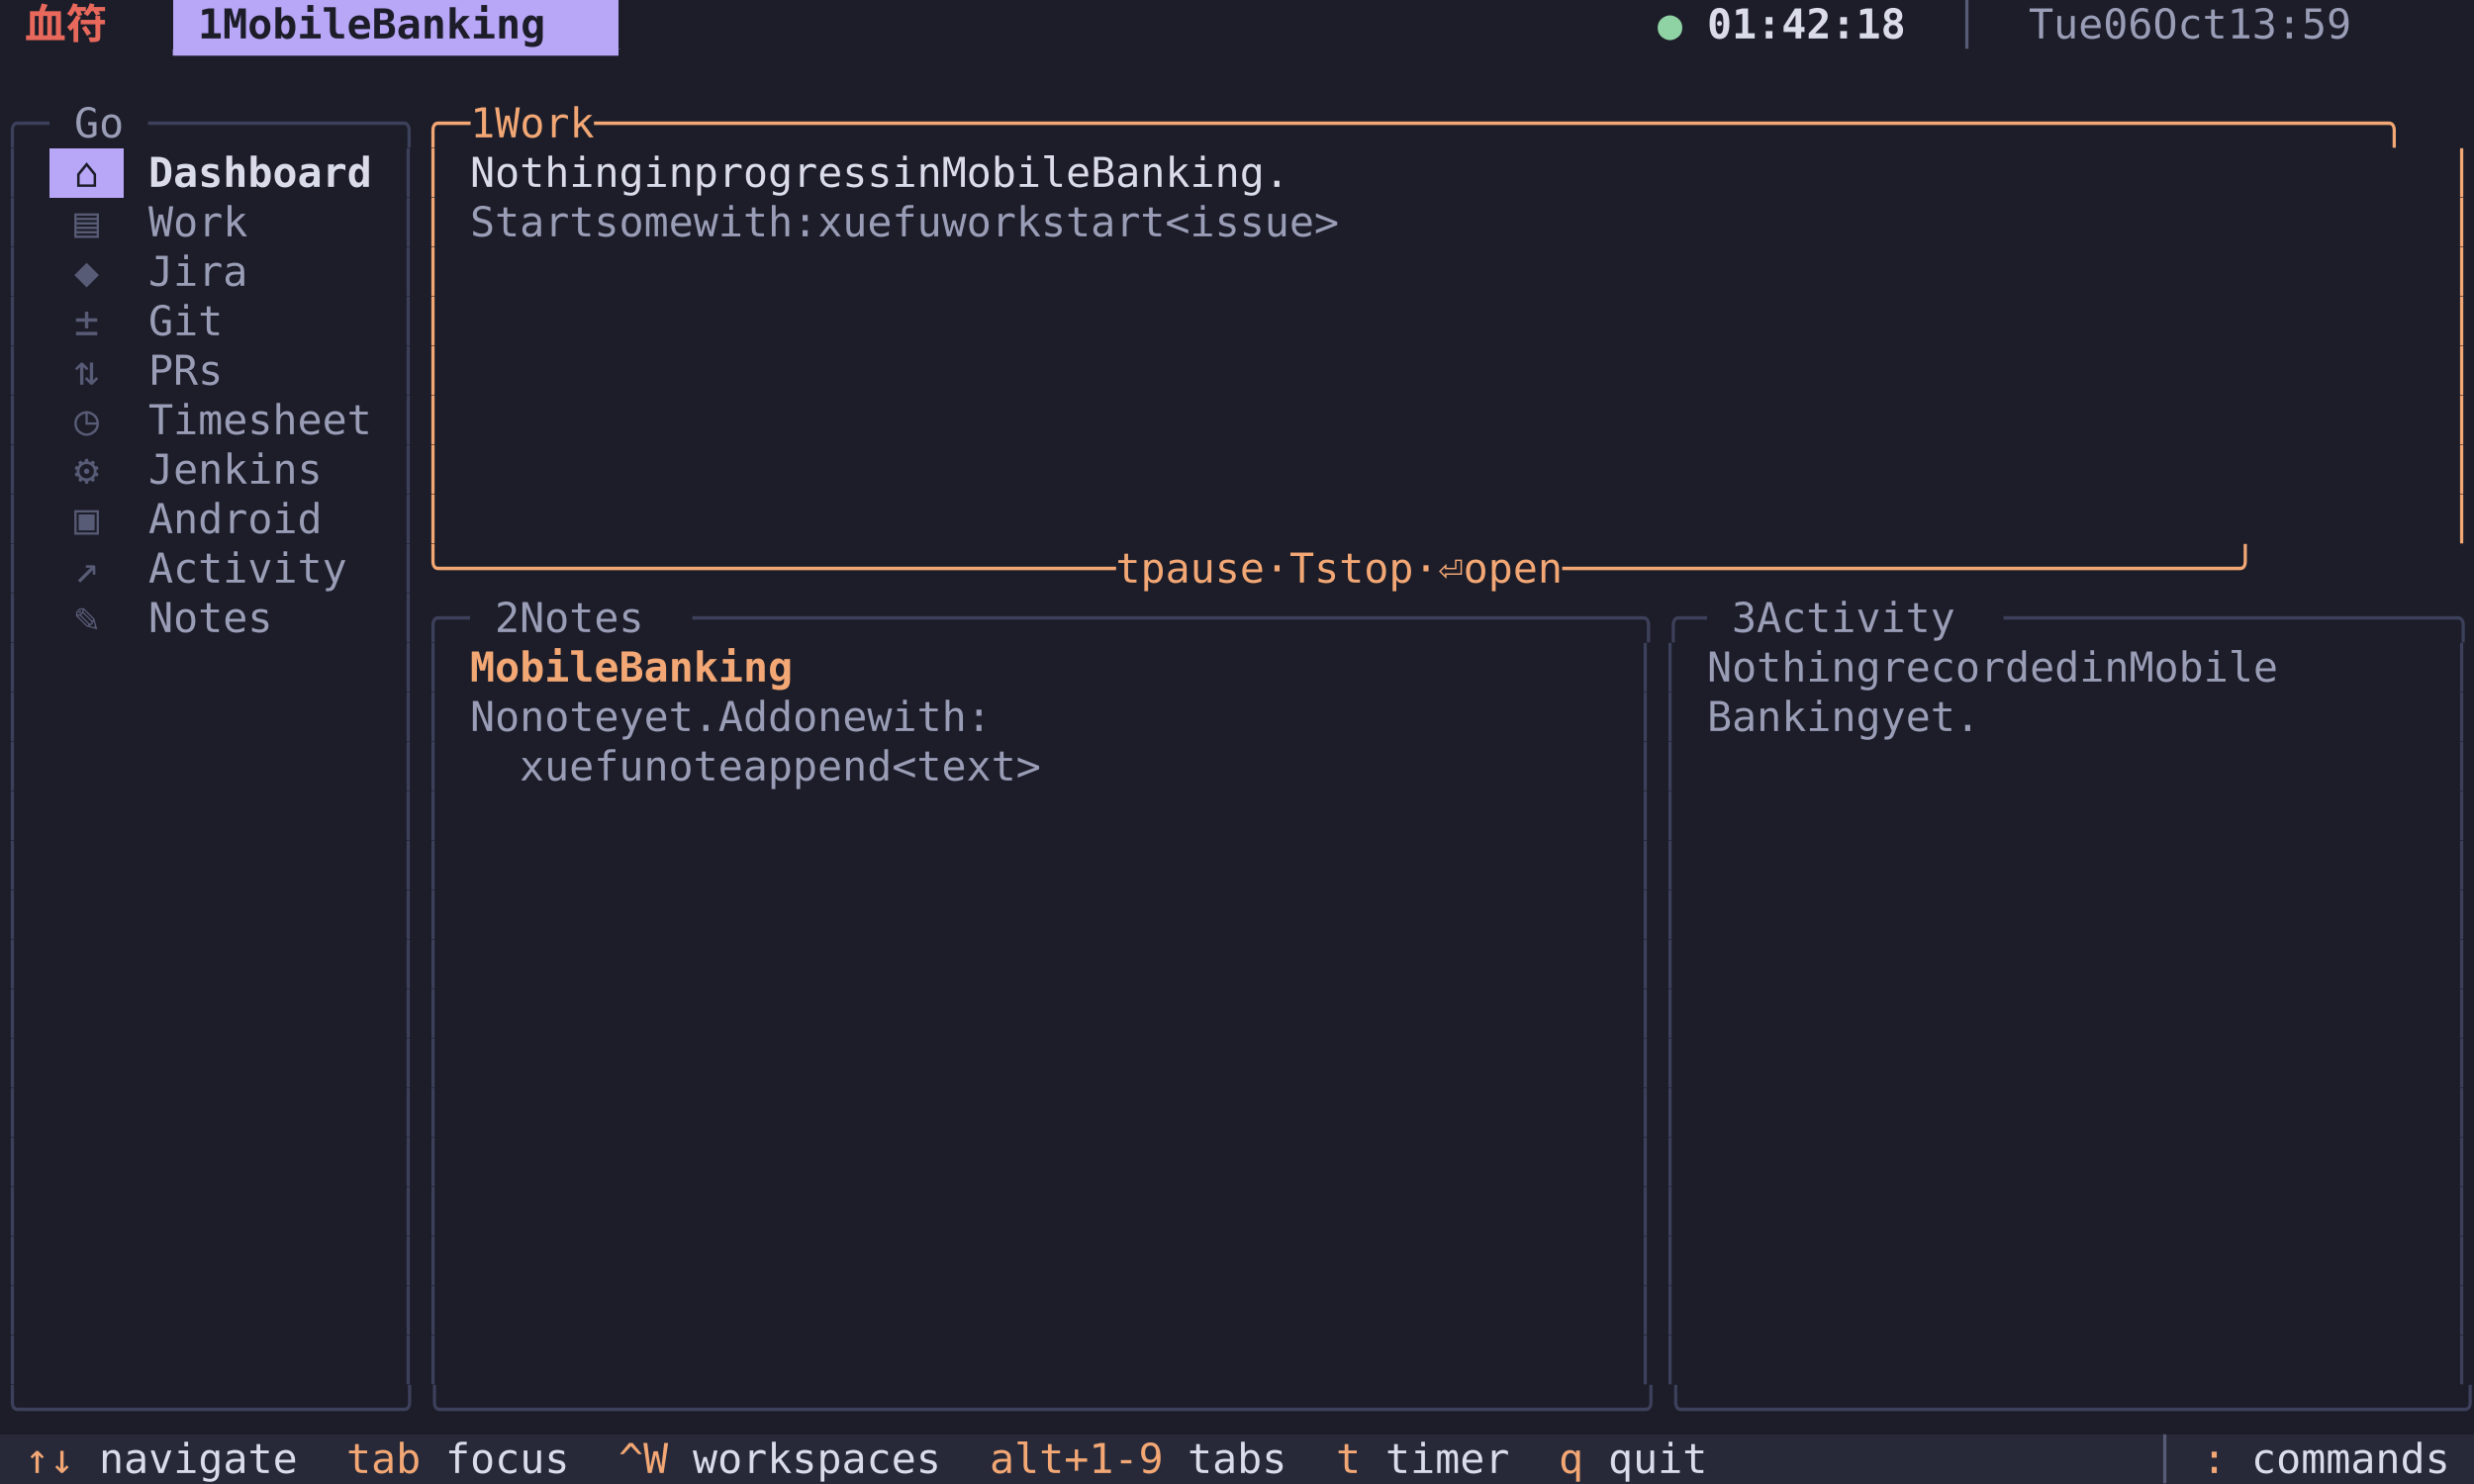
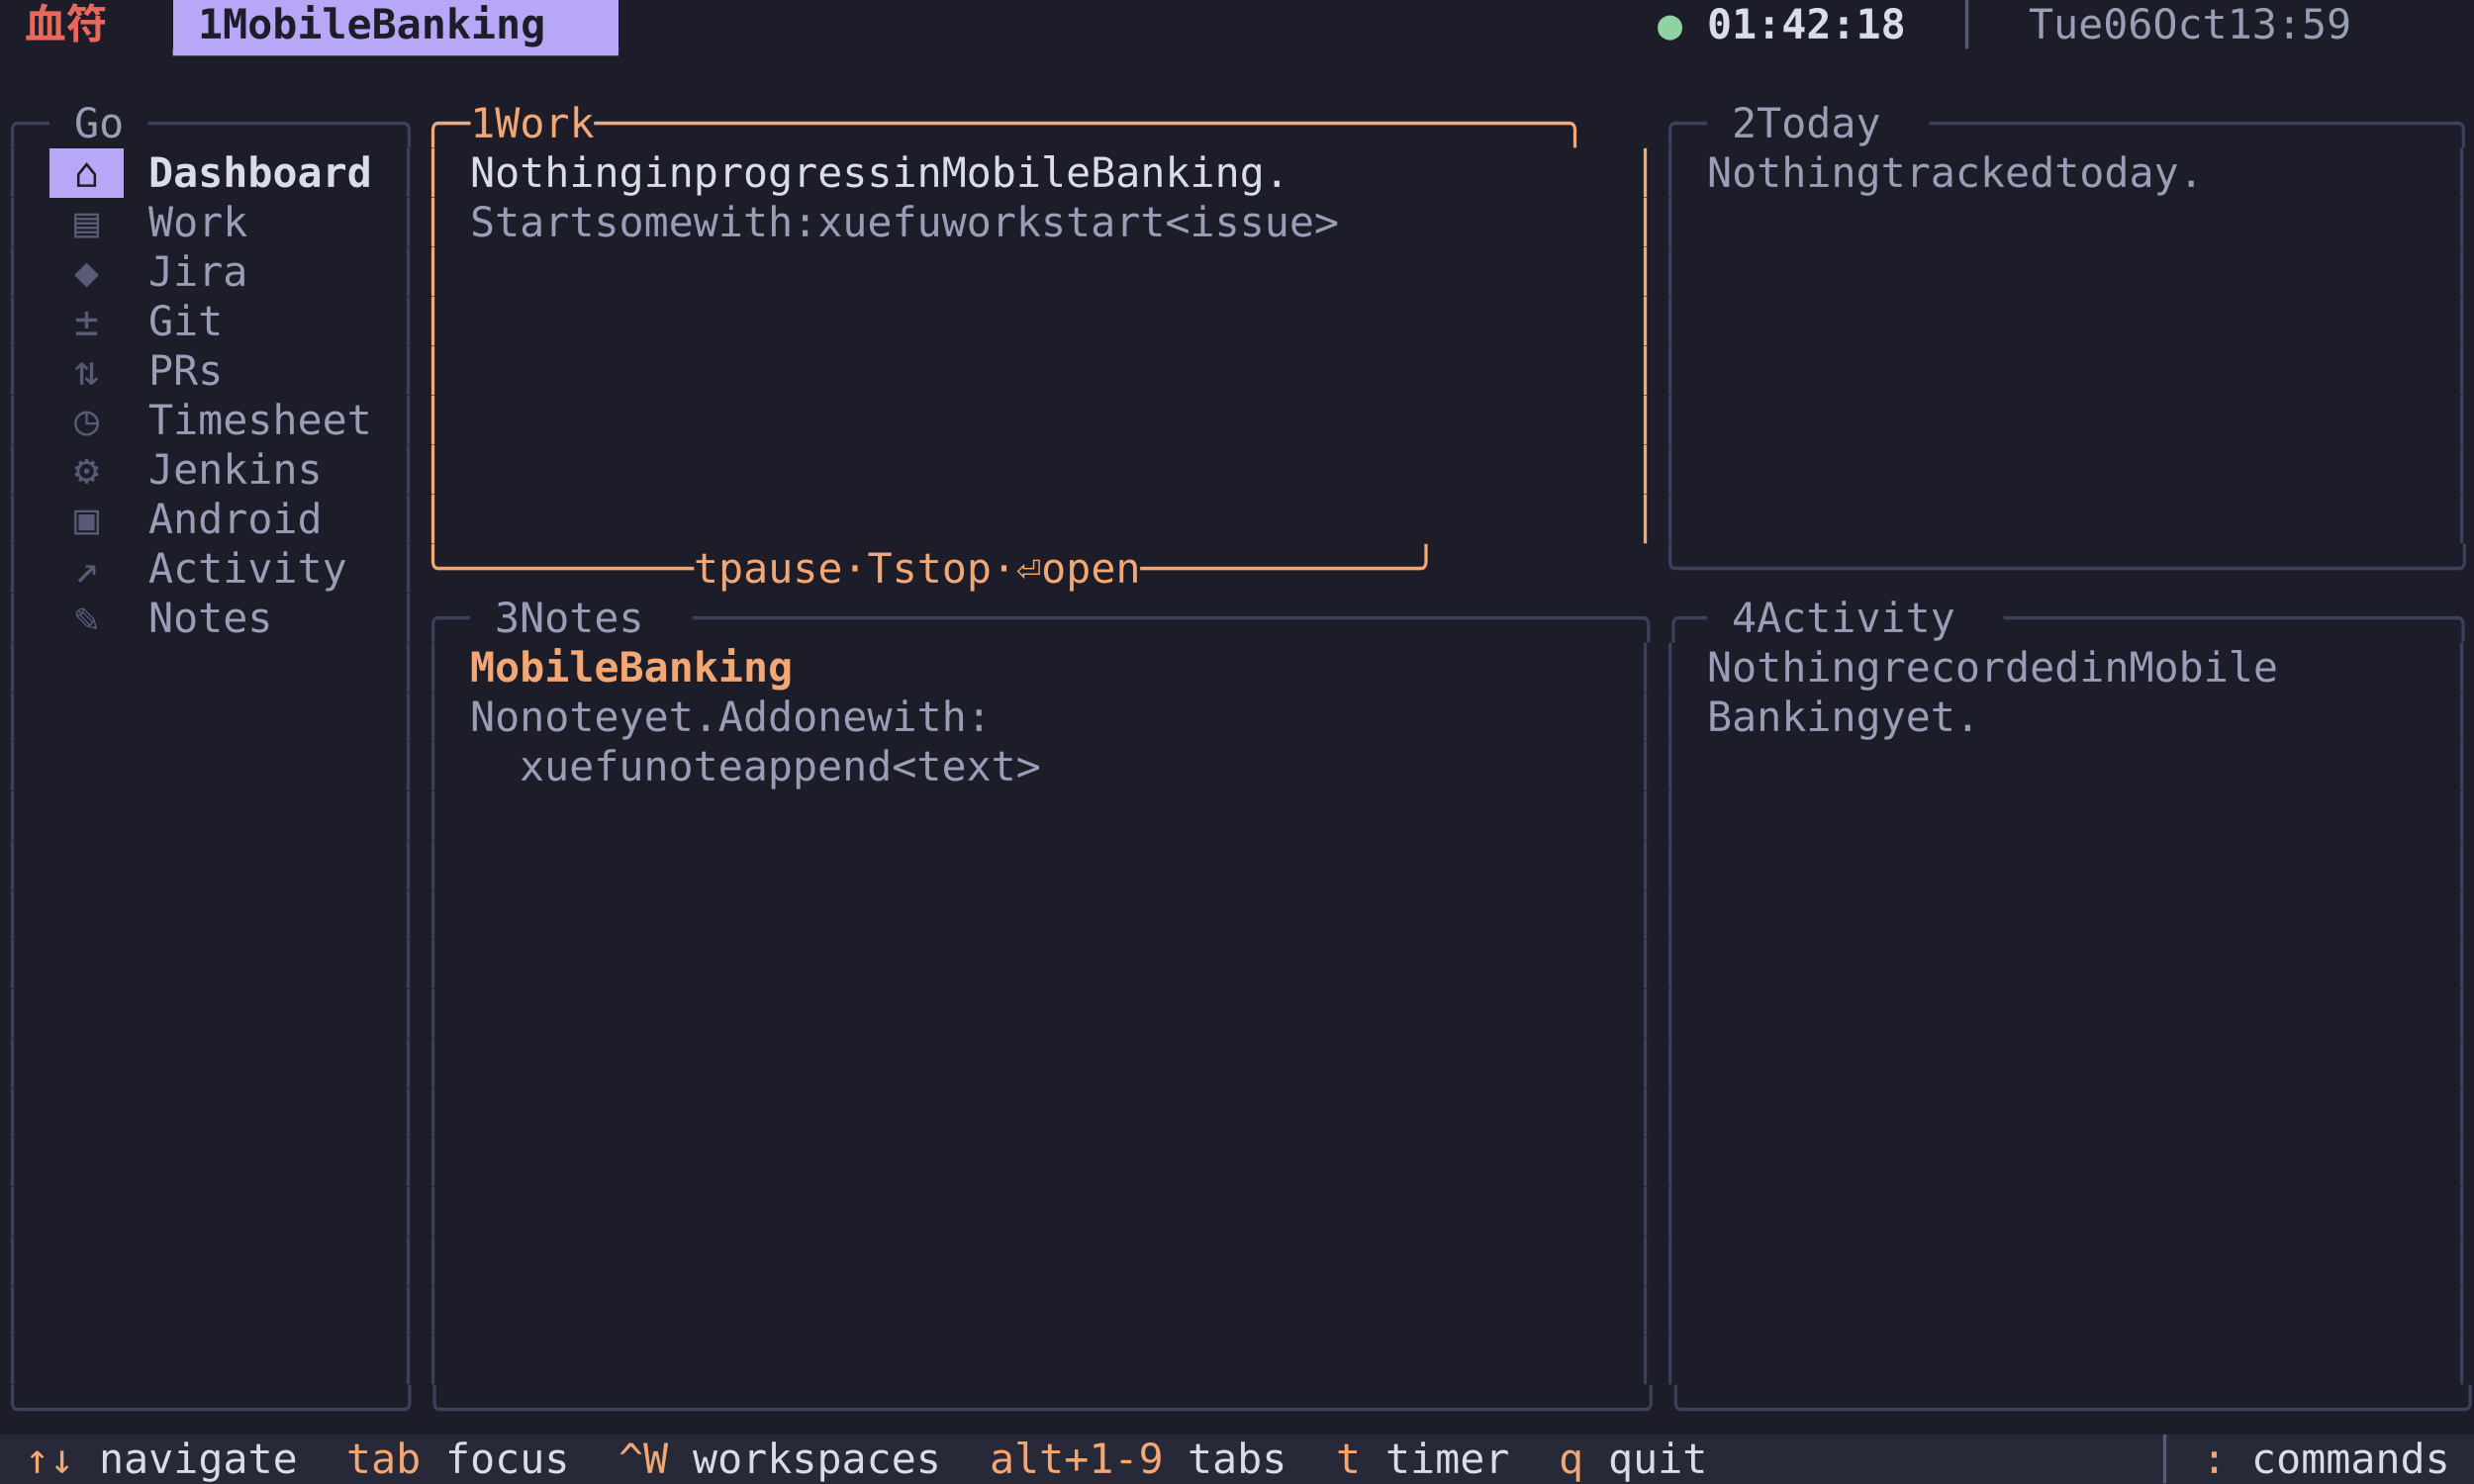
<svg xmlns="http://www.w3.org/2000/svg" width="900" height="540" viewBox="0 0 900 540" font-family="Menlo, 'DejaVu Sans Mono', 'Hiragino Sans GB', 'Noto Sans CJK SC', 'PingFang SC', monospace" font-size="15">
  <rect x="0" y="0" width="9" height="18" fill="#1c1d29" />
  <rect x="9" y="0" width="36" height="18" fill="#1c1d29" />
  <text x="9 27" y="14" fill="#e8685c" font-weight="bold">血符</text>
  <rect x="45" y="0" width="18" height="18" fill="#1c1d29" />
  <rect x="63" y="0" width="162" height="18" fill="#b8a6f6" />
  <text x="72 90 99 108 117 126 135 153 162 171 180 189 198 207" y="14" fill="#1c1d29" font-weight="bold">1MobileBanking</text>
  <rect x="225" y="0" width="378" height="18" fill="#1c1d29" />
  <rect x="603" y="0" width="18" height="18" fill="#1c1d29" />
  <text x="603" y="14" fill="#8fd3a4">●</text>
  <rect x="621" y="0" width="72" height="18" fill="#1c1d29" />
  <text x="621 630 639 648 657 666 675 684" y="14" fill="#dadcea" font-weight="bold">01:42:18</text>
  <rect x="693" y="0" width="45" height="18" fill="#1c1d29" />
  <text x="711" y="14" fill="#585b75">│</text>
  <rect x="738" y="0" width="153" height="18" fill="#1c1d29" />
  <text x="738 747 756 774 783 801 810 819 846 855 864 873 882" y="14" fill="#9a9db6">Tue06Oct13:59</text>
  <rect x="891" y="0" width="9" height="18" fill="#1c1d29" />
  <rect x="0" y="18" width="9" height="18" fill="#1c1d29" />
  <rect x="9" y="18" width="216" height="18" fill="#1c1d29" />
  <text x="63 72 81 90 99 108 117 126 135 144 153 162 171 180 189 198 207 216" y="32" fill="#b8a6f6">▔▔▔▔▔▔▔▔▔▔▔▔▔▔▔▔▔▔</text>
  <rect x="225" y="18" width="675" height="18" fill="#1c1d29" />
  <rect x="0" y="36" width="18" height="18" fill="#1c1d29" />
  <text x="0 9" y="50" fill="#3d405a">╭─</text>
  <rect x="18" y="36" width="36" height="18" fill="#1c1d29" />
  <text x="27 36" y="50" fill="#9a9db6">Go</text>
  <rect x="54" y="36" width="99" height="18" fill="#1c1d29" />
  <text x="54 63 72 81 90 99 108 117 126 135 144" y="50" fill="#3d405a">──────────╮</text>
-   <rect x="153" y="36" width="747" height="18" fill="#1c1d29" />
-   <text x="153 162 180 198 207 216 225 243 252 261 270 279 288 297 306 315 324 333 342 351 360 369 378 387 396 405 414 423 432 441 450 459 468 477 486 495 504 513 522 531 540 549 558 567 576 585 594 603 612 621 630 639 648 657 666 675 684 693 702 711 720 729 738 747 756 765 774 783 792 801 810 819 828 837 846 855 864 873 882 891" y="50" fill="#f2a774">╭─1Work────────────────────────────────────────────────────────────────────────╮</text>
+   <rect x="153" y="36" width="450" height="18" fill="#1c1d29" />
+   <text x="153 162 180 198 207 216 225 243 252 261 270 279 288 297 306 315 324 333 342 351 360 369 378 387 396 405 414 423 432 441 450 459 468 477 486 495 504 513 522 531 540 549 558 567 576 585 594" y="50" fill="#f2a774">╭─1Work───────────────────────────────────────╮</text>
+   <rect x="603" y="36" width="18" height="18" fill="#1c1d29" />
+   <text x="603 612" y="50" fill="#3d405a">╭─</text>
+   <rect x="621" y="36" width="81" height="18" fill="#1c1d29" />
+   <text x="630 648 657 666 675 684" y="50" fill="#9a9db6">2Today</text>
+   <rect x="702" y="36" width="198" height="18" fill="#1c1d29" />
+   <text x="702 711 720 729 738 747 756 765 774 783 792 801 810 819 828 837 846 855 864 873 882 891" y="50" fill="#3d405a">─────────────────────╮</text>
  <rect x="0" y="54" width="9" height="18" fill="#1c1d29" />
  <text x="0" y="68" fill="#3d405a">│</text>
  <rect x="9" y="54" width="9" height="18" fill="#1c1d29" />
  <rect x="18" y="54" width="27" height="18" fill="#b8a6f6" />
  <text x="27" y="68" fill="#1c1d29">⌂</text>
  <rect x="45" y="54" width="90" height="18" fill="#1c1d29" />
  <text x="54 63 72 81 90 99 108 117 126" y="68" fill="#dadcea" font-weight="bold">Dashboard</text>
  <rect x="135" y="54" width="9" height="18" fill="#1c1d29" />
  <rect x="144" y="54" width="9" height="18" fill="#1c1d29" />
  <text x="144" y="68" fill="#3d405a">│</text>
  <rect x="153" y="54" width="9" height="18" fill="#1c1d29" />
  <text x="153" y="68" fill="#f2a774">│</text>
  <rect x="162" y="54" width="9" height="18" fill="#1c1d29" />
  <rect x="171" y="54" width="342" height="18" fill="#1c1d29" />
  <text x="171 180 189 198 207 216 225 243 252 270 279 288 297 306 315 324 333 351 360 378 387 396 405 414 423 441 450 459 468 477 486 495 504" y="68" fill="#dadcea">NothinginprogressinMobileBanking.</text>
-   <rect x="513" y="54" width="378" height="18" fill="#1c1d29" />
+   <rect x="513" y="54" width="81" height="18" fill="#1c1d29" />
+   <rect x="594" y="54" width="9" height="18" fill="#1c1d29" />
+   <text x="594" y="68" fill="#f2a774">│</text>
+   <rect x="603" y="54" width="9" height="18" fill="#1c1d29" />
+   <text x="603" y="68" fill="#3d405a">│</text>
+   <rect x="612" y="54" width="9" height="18" fill="#1c1d29" />
+   <rect x="621" y="54" width="198" height="18" fill="#1c1d29" />
+   <text x="621 630 639 648 657 666 675 693 702 711 720 729 738 747 765 774 783 792 801 810" y="68" fill="#9a9db6">Nothingtrackedtoday.</text>
+   <rect x="819" y="54" width="72" height="18" fill="#1c1d29" />
  <rect x="891" y="54" width="9" height="18" fill="#1c1d29" />
-   <text x="891" y="68" fill="#f2a774">│</text>
+   <text x="891" y="68" fill="#3d405a">│</text>
  <rect x="0" y="72" width="9" height="18" fill="#1c1d29" />
  <text x="0" y="86" fill="#3d405a">│</text>
  <rect x="9" y="72" width="9" height="18" fill="#1c1d29" />
  <rect x="18" y="72" width="27" height="18" fill="#1c1d29" />
  <text x="27" y="86" fill="#585b75">▤</text>
  <rect x="45" y="72" width="45" height="18" fill="#1c1d29" />
  <text x="54 63 72 81" y="86" fill="#9a9db6">Work</text>
  <rect x="90" y="72" width="54" height="18" fill="#1c1d29" />
  <rect x="144" y="72" width="9" height="18" fill="#1c1d29" />
  <text x="144" y="86" fill="#3d405a">│</text>
  <rect x="153" y="72" width="9" height="18" fill="#1c1d29" />
  <text x="153" y="86" fill="#f2a774">│</text>
  <rect x="162" y="72" width="9" height="18" fill="#1c1d29" />
  <rect x="171" y="72" width="369" height="18" fill="#1c1d29" />
  <text x="171 180 189 198 207 225 234 243 252 270 279 288 297 306 324 333 342 351 360 378 387 396 405 423 432 441 450 459 477 486 495 504 513 522 531" y="86" fill="#9a9db6">Startsomewith:xuefuworkstart&lt;issue&gt;</text>
-   <rect x="540" y="72" width="351" height="18" fill="#1c1d29" />
+   <rect x="540" y="72" width="54" height="18" fill="#1c1d29" />
+   <rect x="594" y="72" width="9" height="18" fill="#1c1d29" />
+   <text x="594" y="86" fill="#f2a774">│</text>
+   <rect x="603" y="72" width="9" height="18" fill="#1c1d29" />
+   <text x="603" y="86" fill="#3d405a">│</text>
+   <rect x="612" y="72" width="279" height="18" fill="#1c1d29" />
  <rect x="891" y="72" width="9" height="18" fill="#1c1d29" />
-   <text x="891" y="86" fill="#f2a774">│</text>
+   <text x="891" y="86" fill="#3d405a">│</text>
  <rect x="0" y="90" width="9" height="18" fill="#1c1d29" />
  <text x="0" y="104" fill="#3d405a">│</text>
  <rect x="9" y="90" width="9" height="18" fill="#1c1d29" />
  <rect x="18" y="90" width="27" height="18" fill="#1c1d29" />
  <text x="27" y="104" fill="#585b75">◆</text>
  <rect x="45" y="90" width="45" height="18" fill="#1c1d29" />
  <text x="54 63 72 81" y="104" fill="#9a9db6">Jira</text>
  <rect x="90" y="90" width="54" height="18" fill="#1c1d29" />
  <rect x="144" y="90" width="9" height="18" fill="#1c1d29" />
  <text x="144" y="104" fill="#3d405a">│</text>
  <rect x="153" y="90" width="9" height="18" fill="#1c1d29" />
  <text x="153" y="104" fill="#f2a774">│</text>
-   <rect x="162" y="90" width="729" height="18" fill="#1c1d29" />
+   <rect x="162" y="90" width="432" height="18" fill="#1c1d29" />
+   <rect x="594" y="90" width="9" height="18" fill="#1c1d29" />
+   <text x="594" y="104" fill="#f2a774">│</text>
+   <rect x="603" y="90" width="9" height="18" fill="#1c1d29" />
+   <text x="603" y="104" fill="#3d405a">│</text>
+   <rect x="612" y="90" width="279" height="18" fill="#1c1d29" />
  <rect x="891" y="90" width="9" height="18" fill="#1c1d29" />
-   <text x="891" y="104" fill="#f2a774">│</text>
+   <text x="891" y="104" fill="#3d405a">│</text>
  <rect x="0" y="108" width="9" height="18" fill="#1c1d29" />
  <text x="0" y="122" fill="#3d405a">│</text>
  <rect x="9" y="108" width="9" height="18" fill="#1c1d29" />
  <rect x="18" y="108" width="27" height="18" fill="#1c1d29" />
  <text x="27" y="122" fill="#585b75">±</text>
  <rect x="45" y="108" width="36" height="18" fill="#1c1d29" />
  <text x="54 63 72" y="122" fill="#9a9db6">Git</text>
  <rect x="81" y="108" width="63" height="18" fill="#1c1d29" />
  <rect x="144" y="108" width="9" height="18" fill="#1c1d29" />
  <text x="144" y="122" fill="#3d405a">│</text>
  <rect x="153" y="108" width="9" height="18" fill="#1c1d29" />
  <text x="153" y="122" fill="#f2a774">│</text>
-   <rect x="162" y="108" width="729" height="18" fill="#1c1d29" />
+   <rect x="162" y="108" width="432" height="18" fill="#1c1d29" />
+   <rect x="594" y="108" width="9" height="18" fill="#1c1d29" />
+   <text x="594" y="122" fill="#f2a774">│</text>
+   <rect x="603" y="108" width="9" height="18" fill="#1c1d29" />
+   <text x="603" y="122" fill="#3d405a">│</text>
+   <rect x="612" y="108" width="279" height="18" fill="#1c1d29" />
  <rect x="891" y="108" width="9" height="18" fill="#1c1d29" />
-   <text x="891" y="122" fill="#f2a774">│</text>
+   <text x="891" y="122" fill="#3d405a">│</text>
  <rect x="0" y="126" width="9" height="18" fill="#1c1d29" />
  <text x="0" y="140" fill="#3d405a">│</text>
  <rect x="9" y="126" width="9" height="18" fill="#1c1d29" />
  <rect x="18" y="126" width="27" height="18" fill="#1c1d29" />
  <text x="27" y="140" fill="#585b75">⇅</text>
  <rect x="45" y="126" width="36" height="18" fill="#1c1d29" />
  <text x="54 63 72" y="140" fill="#9a9db6">PRs</text>
  <rect x="81" y="126" width="63" height="18" fill="#1c1d29" />
  <rect x="144" y="126" width="9" height="18" fill="#1c1d29" />
  <text x="144" y="140" fill="#3d405a">│</text>
  <rect x="153" y="126" width="9" height="18" fill="#1c1d29" />
  <text x="153" y="140" fill="#f2a774">│</text>
-   <rect x="162" y="126" width="729" height="18" fill="#1c1d29" />
+   <rect x="162" y="126" width="432" height="18" fill="#1c1d29" />
+   <rect x="594" y="126" width="9" height="18" fill="#1c1d29" />
+   <text x="594" y="140" fill="#f2a774">│</text>
+   <rect x="603" y="126" width="9" height="18" fill="#1c1d29" />
+   <text x="603" y="140" fill="#3d405a">│</text>
+   <rect x="612" y="126" width="279" height="18" fill="#1c1d29" />
  <rect x="891" y="126" width="9" height="18" fill="#1c1d29" />
-   <text x="891" y="140" fill="#f2a774">│</text>
+   <text x="891" y="140" fill="#3d405a">│</text>
  <rect x="0" y="144" width="9" height="18" fill="#1c1d29" />
  <text x="0" y="158" fill="#3d405a">│</text>
  <rect x="9" y="144" width="9" height="18" fill="#1c1d29" />
  <rect x="18" y="144" width="27" height="18" fill="#1c1d29" />
  <text x="27" y="158" fill="#585b75">◷</text>
  <rect x="45" y="144" width="90" height="18" fill="#1c1d29" />
  <text x="54 63 72 81 90 99 108 117 126" y="158" fill="#9a9db6">Timesheet</text>
  <rect x="135" y="144" width="9" height="18" fill="#1c1d29" />
  <rect x="144" y="144" width="9" height="18" fill="#1c1d29" />
  <text x="144" y="158" fill="#3d405a">│</text>
  <rect x="153" y="144" width="9" height="18" fill="#1c1d29" />
  <text x="153" y="158" fill="#f2a774">│</text>
-   <rect x="162" y="144" width="729" height="18" fill="#1c1d29" />
+   <rect x="162" y="144" width="432" height="18" fill="#1c1d29" />
+   <rect x="594" y="144" width="9" height="18" fill="#1c1d29" />
+   <text x="594" y="158" fill="#f2a774">│</text>
+   <rect x="603" y="144" width="9" height="18" fill="#1c1d29" />
+   <text x="603" y="158" fill="#3d405a">│</text>
+   <rect x="612" y="144" width="279" height="18" fill="#1c1d29" />
  <rect x="891" y="144" width="9" height="18" fill="#1c1d29" />
-   <text x="891" y="158" fill="#f2a774">│</text>
+   <text x="891" y="158" fill="#3d405a">│</text>
  <rect x="0" y="162" width="9" height="18" fill="#1c1d29" />
  <text x="0" y="176" fill="#3d405a">│</text>
  <rect x="9" y="162" width="9" height="18" fill="#1c1d29" />
  <rect x="18" y="162" width="27" height="18" fill="#1c1d29" />
  <text x="27" y="176" fill="#585b75">⚙</text>
  <rect x="45" y="162" width="72" height="18" fill="#1c1d29" />
  <text x="54 63 72 81 90 99 108" y="176" fill="#9a9db6">Jenkins</text>
  <rect x="117" y="162" width="27" height="18" fill="#1c1d29" />
  <rect x="144" y="162" width="9" height="18" fill="#1c1d29" />
  <text x="144" y="176" fill="#3d405a">│</text>
  <rect x="153" y="162" width="9" height="18" fill="#1c1d29" />
  <text x="153" y="176" fill="#f2a774">│</text>
-   <rect x="162" y="162" width="729" height="18" fill="#1c1d29" />
+   <rect x="162" y="162" width="432" height="18" fill="#1c1d29" />
+   <rect x="594" y="162" width="9" height="18" fill="#1c1d29" />
+   <text x="594" y="176" fill="#f2a774">│</text>
+   <rect x="603" y="162" width="9" height="18" fill="#1c1d29" />
+   <text x="603" y="176" fill="#3d405a">│</text>
+   <rect x="612" y="162" width="279" height="18" fill="#1c1d29" />
  <rect x="891" y="162" width="9" height="18" fill="#1c1d29" />
-   <text x="891" y="176" fill="#f2a774">│</text>
+   <text x="891" y="176" fill="#3d405a">│</text>
  <rect x="0" y="180" width="9" height="18" fill="#1c1d29" />
  <text x="0" y="194" fill="#3d405a">│</text>
  <rect x="9" y="180" width="9" height="18" fill="#1c1d29" />
  <rect x="18" y="180" width="27" height="18" fill="#1c1d29" />
  <text x="27" y="194" fill="#585b75">▣</text>
  <rect x="45" y="180" width="72" height="18" fill="#1c1d29" />
  <text x="54 63 72 81 90 99 108" y="194" fill="#9a9db6">Android</text>
  <rect x="117" y="180" width="27" height="18" fill="#1c1d29" />
  <rect x="144" y="180" width="9" height="18" fill="#1c1d29" />
  <text x="144" y="194" fill="#3d405a">│</text>
  <rect x="153" y="180" width="9" height="18" fill="#1c1d29" />
  <text x="153" y="194" fill="#f2a774">│</text>
-   <rect x="162" y="180" width="729" height="18" fill="#1c1d29" />
+   <rect x="162" y="180" width="432" height="18" fill="#1c1d29" />
+   <rect x="594" y="180" width="9" height="18" fill="#1c1d29" />
+   <text x="594" y="194" fill="#f2a774">│</text>
+   <rect x="603" y="180" width="9" height="18" fill="#1c1d29" />
+   <text x="603" y="194" fill="#3d405a">│</text>
+   <rect x="612" y="180" width="279" height="18" fill="#1c1d29" />
  <rect x="891" y="180" width="9" height="18" fill="#1c1d29" />
-   <text x="891" y="194" fill="#f2a774">│</text>
+   <text x="891" y="194" fill="#3d405a">│</text>
  <rect x="0" y="198" width="9" height="18" fill="#1c1d29" />
  <text x="0" y="212" fill="#3d405a">│</text>
  <rect x="9" y="198" width="9" height="18" fill="#1c1d29" />
  <rect x="18" y="198" width="27" height="18" fill="#1c1d29" />
  <text x="27" y="212" fill="#585b75">↗</text>
  <rect x="45" y="198" width="81" height="18" fill="#1c1d29" />
  <text x="54 63 72 81 90 99 108 117" y="212" fill="#9a9db6">Activity</text>
  <rect x="126" y="198" width="18" height="18" fill="#1c1d29" />
  <rect x="144" y="198" width="9" height="18" fill="#1c1d29" />
  <text x="144" y="212" fill="#3d405a">│</text>
-   <rect x="153" y="198" width="747" height="18" fill="#1c1d29" />
-   <text x="153 162 171 180 189 198 207 216 225 234 243 252 261 270 279 288 297 306 315 324 333 342 351 360 369 378 387 396 414 432 441 450 459 468 486 504 522 531 540 549 567 585 603 612 621 630 648 657 666 675 684 693 702 711 720 729 738 747 756 765 774 783 792 801 810 819 828 837 846 855 864 873 882 891" y="212" fill="#f2a774">╰───────────────────────────tpause·Tstop·⏎open───────────────────────────╯</text>
+   <rect x="153" y="198" width="450" height="18" fill="#1c1d29" />
+   <text x="153 162 171 180 189 198 207 216 225 234 243 261 279 288 297 306 315 333 351 369 378 387 396 414 432 450 459 468 477 495 504 513 522 531 540 549 558 567 576 585 594" y="212" fill="#f2a774">╰──────────tpause·Tstop·⏎open───────────╯</text>
+   <rect x="603" y="198" width="297" height="18" fill="#1c1d29" />
+   <text x="603 612 621 630 639 648 657 666 675 684 693 702 711 720 729 738 747 756 765 774 783 792 801 810 819 828 837 846 855 864 873 882 891" y="212" fill="#3d405a">╰───────────────────────────────╯</text>
  <rect x="0" y="216" width="9" height="18" fill="#1c1d29" />
  <text x="0" y="230" fill="#3d405a">│</text>
  <rect x="9" y="216" width="9" height="18" fill="#1c1d29" />
  <rect x="18" y="216" width="27" height="18" fill="#1c1d29" />
  <text x="27" y="230" fill="#585b75">✎</text>
  <rect x="45" y="216" width="54" height="18" fill="#1c1d29" />
  <text x="54 63 72 81 90" y="230" fill="#9a9db6">Notes</text>
  <rect x="99" y="216" width="45" height="18" fill="#1c1d29" />
  <rect x="144" y="216" width="27" height="18" fill="#1c1d29" />
  <text x="144 153 162" y="230" fill="#3d405a">│╭─</text>
  <rect x="171" y="216" width="81" height="18" fill="#1c1d29" />
-   <text x="180 198 207 216 225 234" y="230" fill="#9a9db6">2Notes</text>
+   <text x="180 198 207 216 225 234" y="230" fill="#9a9db6">3Notes</text>
  <rect x="252" y="216" width="369" height="18" fill="#1c1d29" />
  <text x="252 261 270 279 288 297 306 315 324 333 342 351 360 369 378 387 396 405 414 423 432 441 450 459 468 477 486 495 504 513 522 531 540 549 558 567 576 585 594 603 612" y="230" fill="#3d405a">──────────────────────────────────────╮╭─</text>
  <rect x="621" y="216" width="108" height="18" fill="#1c1d29" />
-   <text x="630 648 657 666 675 684 693 702 711" y="230" fill="#9a9db6">3Activity</text>
+   <text x="630 648 657 666 675 684 693 702 711" y="230" fill="#9a9db6">4Activity</text>
  <rect x="729" y="216" width="171" height="18" fill="#1c1d29" />
  <text x="729 738 747 756 765 774 783 792 801 810 819 828 837 846 855 864 873 882 891" y="230" fill="#3d405a">──────────────────╮</text>
  <rect x="0" y="234" width="9" height="18" fill="#1c1d29" />
  <text x="0" y="248" fill="#3d405a">│</text>
  <rect x="9" y="234" width="135" height="18" fill="#1c1d29" />
  <rect x="144" y="234" width="18" height="18" fill="#1c1d29" />
  <text x="144 153" y="248" fill="#3d405a">││</text>
  <rect x="162" y="234" width="9" height="18" fill="#1c1d29" />
  <rect x="171" y="234" width="126" height="18" fill="#1c1d29" />
  <text x="171 180 189 198 207 216 234 243 252 261 270 279 288" y="248" fill="#f2a774" font-weight="bold">MobileBanking</text>
  <rect x="297" y="234" width="297" height="18" fill="#1c1d29" />
  <rect x="594" y="234" width="18" height="18" fill="#1c1d29" />
  <text x="594 603" y="248" fill="#3d405a">││</text>
  <rect x="612" y="234" width="9" height="18" fill="#1c1d29" />
  <rect x="621" y="234" width="243" height="18" fill="#1c1d29" />
  <text x="621 630 639 648 657 666 675 693 702 711 720 729 738 747 756 774 783 801 810 819 828 837 846" y="248" fill="#9a9db6">NothingrecordedinMobile</text>
  <rect x="864" y="234" width="27" height="18" fill="#1c1d29" />
  <rect x="891" y="234" width="9" height="18" fill="#1c1d29" />
  <text x="891" y="248" fill="#3d405a">│</text>
  <rect x="0" y="252" width="9" height="18" fill="#1c1d29" />
  <text x="0" y="266" fill="#3d405a">│</text>
  <rect x="9" y="252" width="135" height="18" fill="#1c1d29" />
  <rect x="144" y="252" width="18" height="18" fill="#1c1d29" />
  <text x="144 153" y="266" fill="#3d405a">││</text>
  <rect x="162" y="252" width="9" height="18" fill="#1c1d29" />
  <rect x="171" y="252" width="234" height="18" fill="#1c1d29" />
  <text x="171 180 198 207 216 225 243 252 261 270 288 297 306 324 333 342 360 369 378 387 396" y="266" fill="#9a9db6">Nonoteyet.Addonewith:</text>
  <rect x="405" y="252" width="189" height="18" fill="#1c1d29" />
  <rect x="594" y="252" width="18" height="18" fill="#1c1d29" />
  <text x="594 603" y="266" fill="#3d405a">││</text>
  <rect x="612" y="252" width="9" height="18" fill="#1c1d29" />
  <rect x="621" y="252" width="108" height="18" fill="#1c1d29" />
  <text x="621 630 639 648 657 666 675 693 702 711 720" y="266" fill="#9a9db6">Bankingyet.</text>
  <rect x="729" y="252" width="162" height="18" fill="#1c1d29" />
  <rect x="891" y="252" width="9" height="18" fill="#1c1d29" />
  <text x="891" y="266" fill="#3d405a">│</text>
  <rect x="0" y="270" width="9" height="18" fill="#1c1d29" />
  <text x="0" y="284" fill="#3d405a">│</text>
  <rect x="9" y="270" width="135" height="18" fill="#1c1d29" />
  <rect x="144" y="270" width="18" height="18" fill="#1c1d29" />
  <text x="144 153" y="284" fill="#3d405a">││</text>
  <rect x="162" y="270" width="9" height="18" fill="#1c1d29" />
  <rect x="171" y="270" width="234" height="18" fill="#1c1d29" />
  <text x="189 198 207 216 225 243 252 261 270 288 297 306 315 324 333 351 360 369 378 387 396" y="284" fill="#9a9db6">xuefunoteappend&lt;text&gt;</text>
  <rect x="405" y="270" width="189" height="18" fill="#1c1d29" />
  <rect x="594" y="270" width="18" height="18" fill="#1c1d29" />
  <text x="594 603" y="284" fill="#3d405a">││</text>
  <rect x="612" y="270" width="279" height="18" fill="#1c1d29" />
  <rect x="891" y="270" width="9" height="18" fill="#1c1d29" />
  <text x="891" y="284" fill="#3d405a">│</text>
  <rect x="0" y="288" width="9" height="18" fill="#1c1d29" />
  <text x="0" y="302" fill="#3d405a">│</text>
  <rect x="9" y="288" width="135" height="18" fill="#1c1d29" />
  <rect x="144" y="288" width="18" height="18" fill="#1c1d29" />
  <text x="144 153" y="302" fill="#3d405a">││</text>
  <rect x="162" y="288" width="432" height="18" fill="#1c1d29" />
  <rect x="594" y="288" width="18" height="18" fill="#1c1d29" />
  <text x="594 603" y="302" fill="#3d405a">││</text>
  <rect x="612" y="288" width="279" height="18" fill="#1c1d29" />
  <rect x="891" y="288" width="9" height="18" fill="#1c1d29" />
  <text x="891" y="302" fill="#3d405a">│</text>
  <rect x="0" y="306" width="9" height="18" fill="#1c1d29" />
  <text x="0" y="320" fill="#3d405a">│</text>
  <rect x="9" y="306" width="135" height="18" fill="#1c1d29" />
  <rect x="144" y="306" width="18" height="18" fill="#1c1d29" />
  <text x="144 153" y="320" fill="#3d405a">││</text>
  <rect x="162" y="306" width="432" height="18" fill="#1c1d29" />
  <rect x="594" y="306" width="18" height="18" fill="#1c1d29" />
  <text x="594 603" y="320" fill="#3d405a">││</text>
  <rect x="612" y="306" width="279" height="18" fill="#1c1d29" />
  <rect x="891" y="306" width="9" height="18" fill="#1c1d29" />
  <text x="891" y="320" fill="#3d405a">│</text>
  <rect x="0" y="324" width="9" height="18" fill="#1c1d29" />
  <text x="0" y="338" fill="#3d405a">│</text>
  <rect x="9" y="324" width="135" height="18" fill="#1c1d29" />
  <rect x="144" y="324" width="18" height="18" fill="#1c1d29" />
  <text x="144 153" y="338" fill="#3d405a">││</text>
  <rect x="162" y="324" width="432" height="18" fill="#1c1d29" />
  <rect x="594" y="324" width="18" height="18" fill="#1c1d29" />
  <text x="594 603" y="338" fill="#3d405a">││</text>
  <rect x="612" y="324" width="279" height="18" fill="#1c1d29" />
  <rect x="891" y="324" width="9" height="18" fill="#1c1d29" />
  <text x="891" y="338" fill="#3d405a">│</text>
  <rect x="0" y="342" width="9" height="18" fill="#1c1d29" />
  <text x="0" y="356" fill="#3d405a">│</text>
  <rect x="9" y="342" width="135" height="18" fill="#1c1d29" />
  <rect x="144" y="342" width="18" height="18" fill="#1c1d29" />
  <text x="144 153" y="356" fill="#3d405a">││</text>
  <rect x="162" y="342" width="432" height="18" fill="#1c1d29" />
  <rect x="594" y="342" width="18" height="18" fill="#1c1d29" />
  <text x="594 603" y="356" fill="#3d405a">││</text>
  <rect x="612" y="342" width="279" height="18" fill="#1c1d29" />
  <rect x="891" y="342" width="9" height="18" fill="#1c1d29" />
  <text x="891" y="356" fill="#3d405a">│</text>
  <rect x="0" y="360" width="9" height="18" fill="#1c1d29" />
  <text x="0" y="374" fill="#3d405a">│</text>
  <rect x="9" y="360" width="135" height="18" fill="#1c1d29" />
  <rect x="144" y="360" width="18" height="18" fill="#1c1d29" />
  <text x="144 153" y="374" fill="#3d405a">││</text>
  <rect x="162" y="360" width="432" height="18" fill="#1c1d29" />
  <rect x="594" y="360" width="18" height="18" fill="#1c1d29" />
  <text x="594 603" y="374" fill="#3d405a">││</text>
  <rect x="612" y="360" width="279" height="18" fill="#1c1d29" />
  <rect x="891" y="360" width="9" height="18" fill="#1c1d29" />
  <text x="891" y="374" fill="#3d405a">│</text>
  <rect x="0" y="378" width="9" height="18" fill="#1c1d29" />
  <text x="0" y="392" fill="#3d405a">│</text>
  <rect x="9" y="378" width="135" height="18" fill="#1c1d29" />
  <rect x="144" y="378" width="18" height="18" fill="#1c1d29" />
  <text x="144 153" y="392" fill="#3d405a">││</text>
  <rect x="162" y="378" width="432" height="18" fill="#1c1d29" />
  <rect x="594" y="378" width="18" height="18" fill="#1c1d29" />
  <text x="594 603" y="392" fill="#3d405a">││</text>
  <rect x="612" y="378" width="279" height="18" fill="#1c1d29" />
  <rect x="891" y="378" width="9" height="18" fill="#1c1d29" />
  <text x="891" y="392" fill="#3d405a">│</text>
  <rect x="0" y="396" width="9" height="18" fill="#1c1d29" />
  <text x="0" y="410" fill="#3d405a">│</text>
  <rect x="9" y="396" width="135" height="18" fill="#1c1d29" />
  <rect x="144" y="396" width="18" height="18" fill="#1c1d29" />
  <text x="144 153" y="410" fill="#3d405a">││</text>
  <rect x="162" y="396" width="432" height="18" fill="#1c1d29" />
  <rect x="594" y="396" width="18" height="18" fill="#1c1d29" />
  <text x="594 603" y="410" fill="#3d405a">││</text>
  <rect x="612" y="396" width="279" height="18" fill="#1c1d29" />
  <rect x="891" y="396" width="9" height="18" fill="#1c1d29" />
  <text x="891" y="410" fill="#3d405a">│</text>
  <rect x="0" y="414" width="9" height="18" fill="#1c1d29" />
  <text x="0" y="428" fill="#3d405a">│</text>
  <rect x="9" y="414" width="135" height="18" fill="#1c1d29" />
  <rect x="144" y="414" width="18" height="18" fill="#1c1d29" />
  <text x="144 153" y="428" fill="#3d405a">││</text>
  <rect x="162" y="414" width="432" height="18" fill="#1c1d29" />
  <rect x="594" y="414" width="18" height="18" fill="#1c1d29" />
  <text x="594 603" y="428" fill="#3d405a">││</text>
  <rect x="612" y="414" width="279" height="18" fill="#1c1d29" />
  <rect x="891" y="414" width="9" height="18" fill="#1c1d29" />
  <text x="891" y="428" fill="#3d405a">│</text>
  <rect x="0" y="432" width="9" height="18" fill="#1c1d29" />
  <text x="0" y="446" fill="#3d405a">│</text>
  <rect x="9" y="432" width="135" height="18" fill="#1c1d29" />
  <rect x="144" y="432" width="18" height="18" fill="#1c1d29" />
  <text x="144 153" y="446" fill="#3d405a">││</text>
  <rect x="162" y="432" width="432" height="18" fill="#1c1d29" />
  <rect x="594" y="432" width="18" height="18" fill="#1c1d29" />
  <text x="594 603" y="446" fill="#3d405a">││</text>
  <rect x="612" y="432" width="279" height="18" fill="#1c1d29" />
  <rect x="891" y="432" width="9" height="18" fill="#1c1d29" />
  <text x="891" y="446" fill="#3d405a">│</text>
  <rect x="0" y="450" width="9" height="18" fill="#1c1d29" />
  <text x="0" y="464" fill="#3d405a">│</text>
  <rect x="9" y="450" width="135" height="18" fill="#1c1d29" />
  <rect x="144" y="450" width="18" height="18" fill="#1c1d29" />
  <text x="144 153" y="464" fill="#3d405a">││</text>
  <rect x="162" y="450" width="432" height="18" fill="#1c1d29" />
  <rect x="594" y="450" width="18" height="18" fill="#1c1d29" />
  <text x="594 603" y="464" fill="#3d405a">││</text>
  <rect x="612" y="450" width="279" height="18" fill="#1c1d29" />
  <rect x="891" y="450" width="9" height="18" fill="#1c1d29" />
  <text x="891" y="464" fill="#3d405a">│</text>
  <rect x="0" y="468" width="9" height="18" fill="#1c1d29" />
  <text x="0" y="482" fill="#3d405a">│</text>
  <rect x="9" y="468" width="135" height="18" fill="#1c1d29" />
  <rect x="144" y="468" width="18" height="18" fill="#1c1d29" />
  <text x="144 153" y="482" fill="#3d405a">││</text>
  <rect x="162" y="468" width="432" height="18" fill="#1c1d29" />
  <rect x="594" y="468" width="18" height="18" fill="#1c1d29" />
  <text x="594 603" y="482" fill="#3d405a">││</text>
  <rect x="612" y="468" width="279" height="18" fill="#1c1d29" />
  <rect x="891" y="468" width="9" height="18" fill="#1c1d29" />
  <text x="891" y="482" fill="#3d405a">│</text>
  <rect x="0" y="486" width="9" height="18" fill="#1c1d29" />
  <text x="0" y="500" fill="#3d405a">│</text>
  <rect x="9" y="486" width="135" height="18" fill="#1c1d29" />
  <rect x="144" y="486" width="18" height="18" fill="#1c1d29" />
  <text x="144 153" y="500" fill="#3d405a">││</text>
  <rect x="162" y="486" width="432" height="18" fill="#1c1d29" />
  <rect x="594" y="486" width="18" height="18" fill="#1c1d29" />
  <text x="594 603" y="500" fill="#3d405a">││</text>
  <rect x="612" y="486" width="279" height="18" fill="#1c1d29" />
  <rect x="891" y="486" width="9" height="18" fill="#1c1d29" />
  <text x="891" y="500" fill="#3d405a">│</text>
  <rect x="0" y="504" width="900" height="18" fill="#1c1d29" />
  <text x="0 9 18 27 36 45 54 63 72 81 90 99 108 117 126 135 144 153 162 171 180 189 198 207 216 225 234 243 252 261 270 279 288 297 306 315 324 333 342 351 360 369 378 387 396 405 414 423 432 441 450 459 468 477 486 495 504 513 522 531 540 549 558 567 576 585 594 603 612 621 630 639 648 657 666 675 684 693 702 711 720 729 738 747 756 765 774 783 792 801 810 819 828 837 846 855 864 873 882 891" y="518" fill="#3d405a">╰───────────────╯╰────────────────────────────────────────────────╯╰───────────────────────────────╯</text>
  <rect x="0" y="522" width="27" height="18" fill="#272939" />
  <text x="9 18" y="536" fill="#f2a774">↑↓</text>
  <rect x="27" y="522" width="90" height="18" fill="#272939" />
  <text x="36 45 54 63 72 81 90 99" y="536" fill="#dadcea">navigate</text>
  <rect x="117" y="522" width="36" height="18" fill="#272939" />
  <text x="126 135 144" y="536" fill="#f2a774">tab</text>
  <rect x="153" y="522" width="63" height="18" fill="#272939" />
  <text x="162 171 180 189 198" y="536" fill="#dadcea">focus</text>
  <rect x="216" y="522" width="27" height="18" fill="#272939" />
  <text x="225 234" y="536" fill="#f2a774">^W</text>
  <rect x="243" y="522" width="108" height="18" fill="#272939" />
  <text x="252 261 270 279 288 297 306 315 324 333" y="536" fill="#dadcea">workspaces</text>
  <rect x="351" y="522" width="72" height="18" fill="#272939" />
  <text x="360 369 378 387 396 405 414" y="536" fill="#f2a774">alt+1-9</text>
  <rect x="423" y="522" width="54" height="18" fill="#272939" />
  <text x="432 441 450 459" y="536" fill="#dadcea">tabs</text>
  <rect x="477" y="522" width="18" height="18" fill="#272939" />
  <text x="486" y="536" fill="#f2a774">t</text>
  <rect x="495" y="522" width="63" height="18" fill="#272939" />
  <text x="504 513 522 531 540" y="536" fill="#dadcea">timer</text>
  <rect x="558" y="522" width="18" height="18" fill="#272939" />
  <text x="567" y="536" fill="#f2a774">q</text>
  <rect x="576" y="522" width="54" height="18" fill="#272939" />
  <text x="585 594 603 612" y="536" fill="#dadcea">quit</text>
  <rect x="630" y="522" width="153" height="18" fill="#272939" />
  <rect x="783" y="522" width="18" height="18" fill="#272939" />
  <text x="783" y="536" fill="#585b75">│</text>
  <rect x="801" y="522" width="9" height="18" fill="#272939" />
  <text x="801" y="536" fill="#f2a774">:</text>
  <rect x="810" y="522" width="90" height="18" fill="#272939" />
  <text x="819 828 837 846 855 864 873 882" y="536" fill="#dadcea">commands</text>
</svg>
